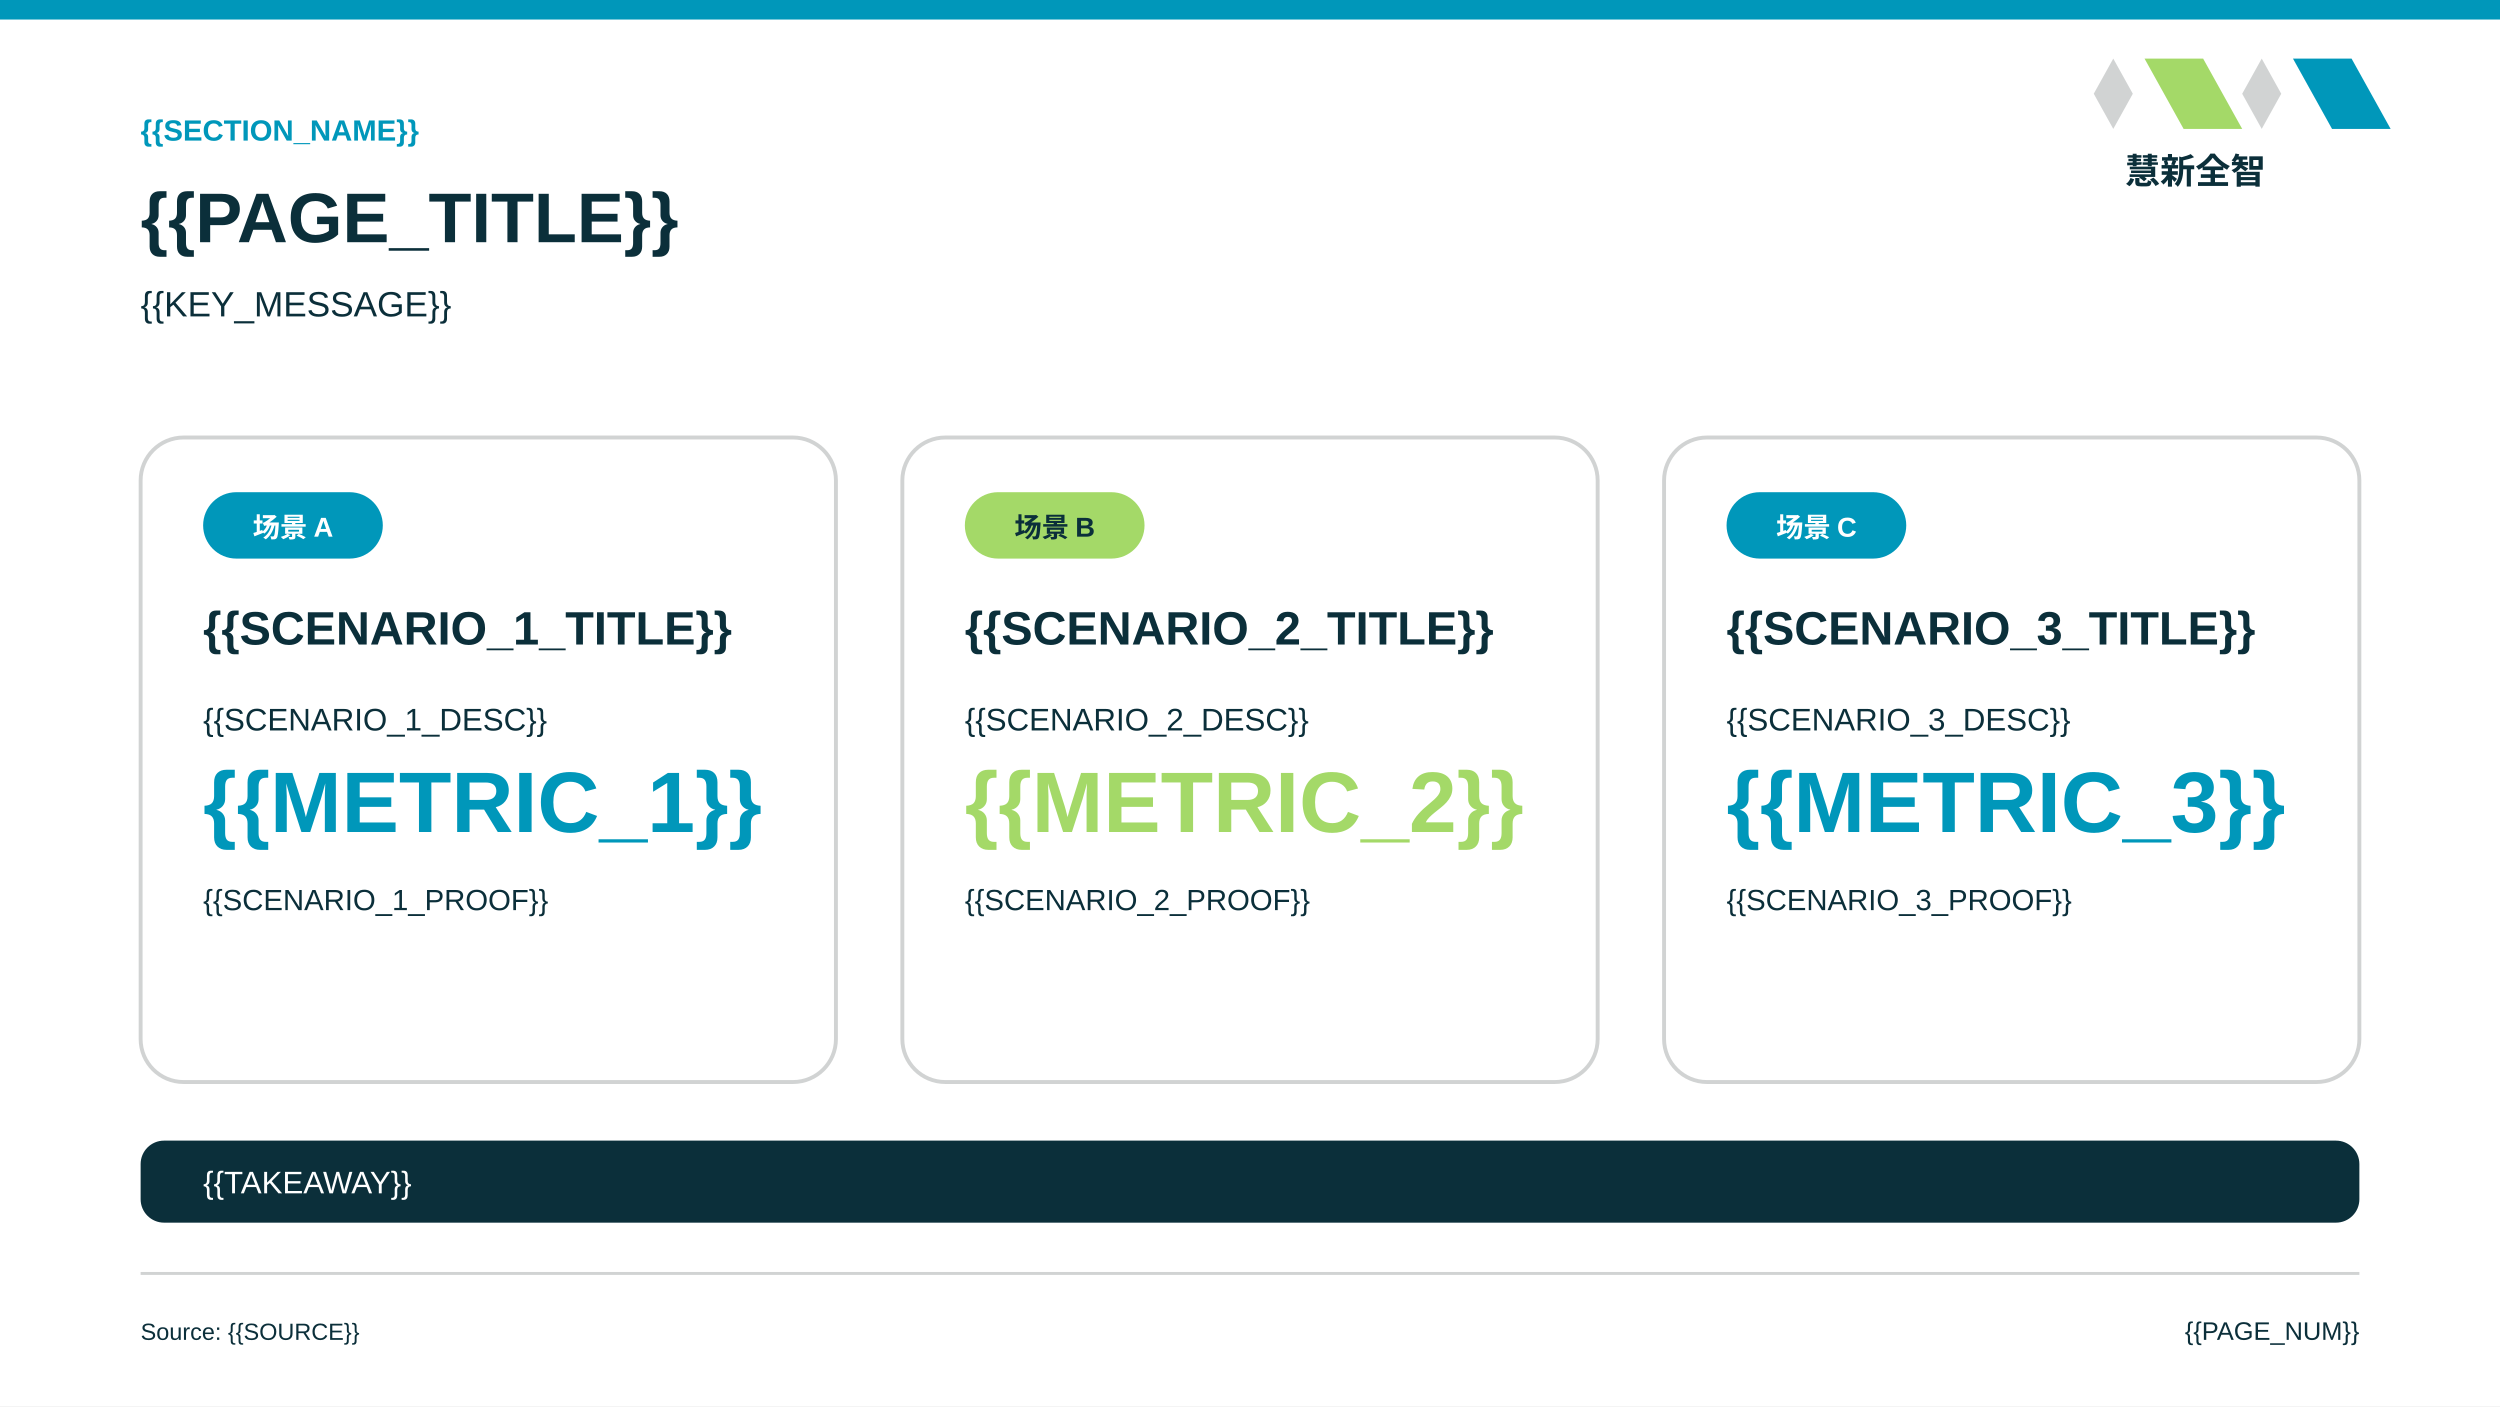
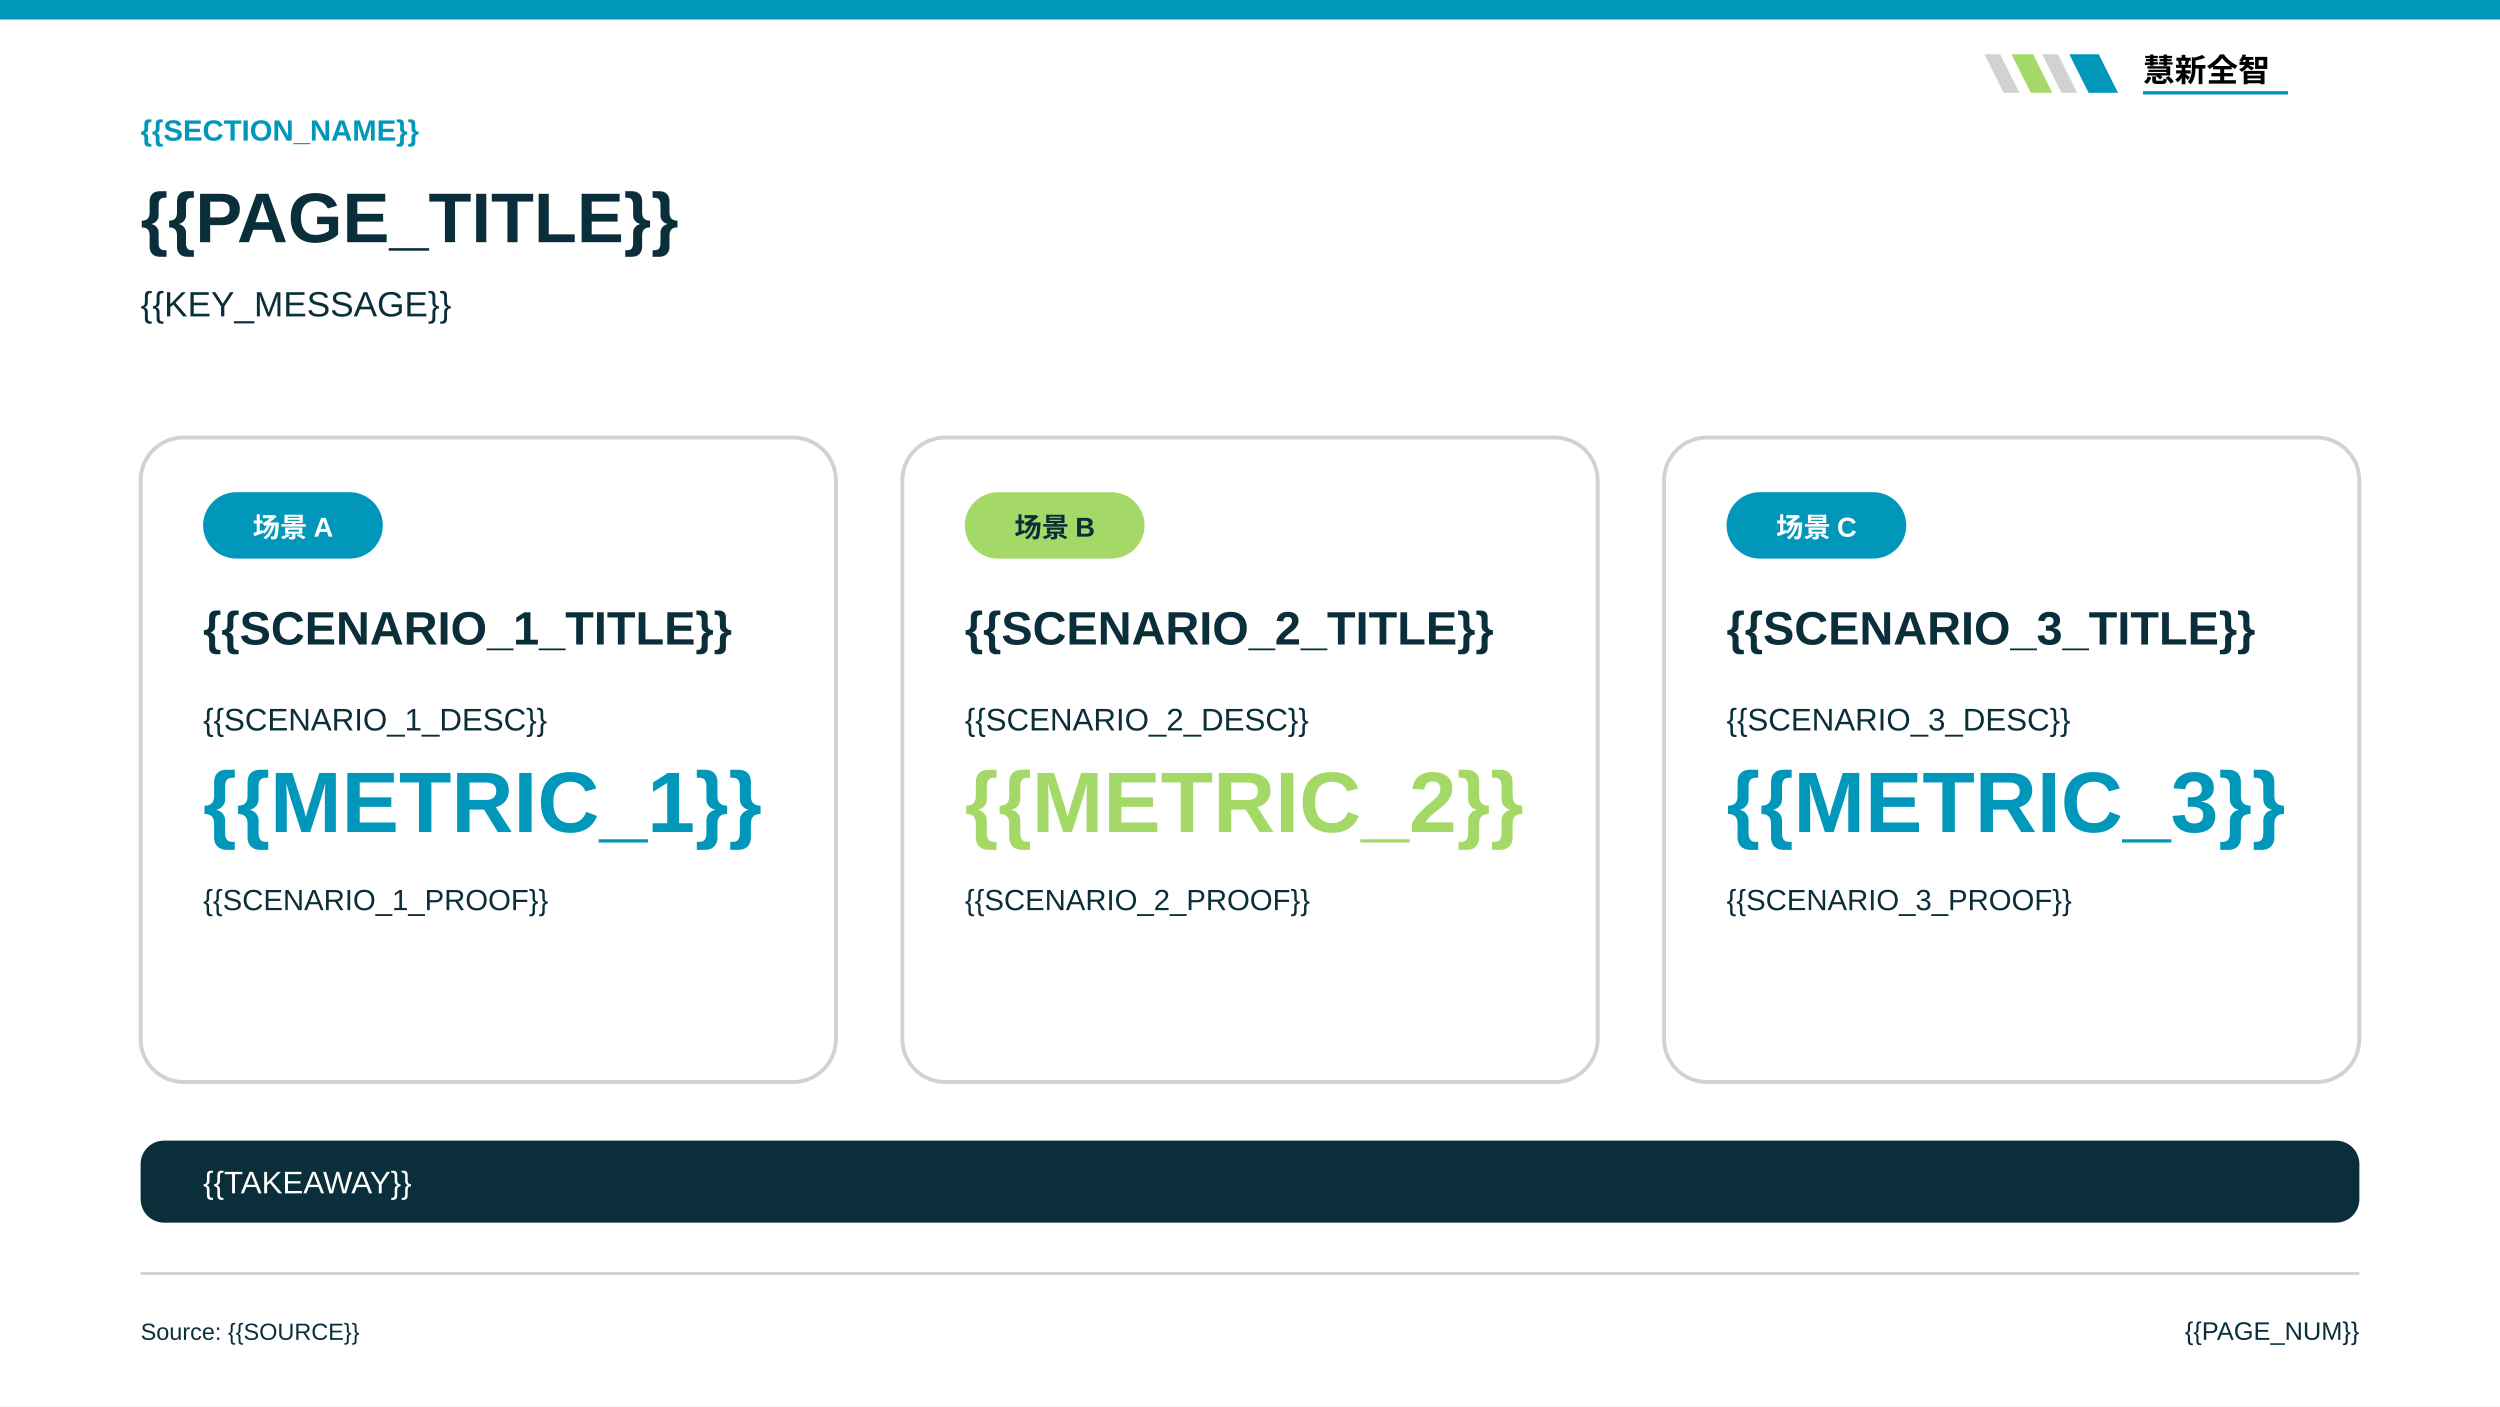
<svg xmlns="http://www.w3.org/2000/svg" viewBox="0 0 1280 720">
  <rect x="0" y="0" width="1280" height="720" fill="#FFFFFF" />
  <rect x="0" y="0" width="1280" height="10" fill="#0097BA" />
  <text x="72" y="72" fill="#0097BA" font-family="Microsoft YaHei, PingFang SC, Arial, sans-serif" font-size="15" font-weight="700">{{SECTION_NAME}}</text>
  <text x="72" y="124" fill="#0B2F3A" font-family="Microsoft YaHei, PingFang SC, Arial, sans-serif" font-size="36" font-weight="700">{{PAGE_TITLE}}</text>
  <text x="72" y="162" fill="#0B2F3A" font-family="Microsoft YaHei, PingFang SC, Arial, sans-serif" font-size="18">{{KEY_MESSAGE}}</text>
-   <g id="huixin-mark">
-     <polygon points="1072,48 1082,30 1092,48 1082,66" fill="#D1D3D3" />
-     <polygon points="1098,30 1128,30 1148,66 1118,66" fill="#A4D968" />
-     <polygon points="1148,48 1158,30 1168,48 1158,66" fill="#D1D3D3" />
-     <polygon points="1174,30 1204,30 1224,66 1194,66" fill="#0097BA" />
-     <text x="1088" y="94" fill="#0B2F3A" font-family="Microsoft YaHei, PingFang SC, Arial, sans-serif" font-size="18" font-weight="700">慧新全智</text>
+   <g id="huixin-logo" transform="translate(1016 22) scale(0.58)">
+     <polygon points="0,10 14,10 31,44 17,44" fill="#D1D3D3" />
+     <polygon points="24,10 43,10 60,44 41,44" fill="#A4D968" />
+     <polygon points="51,10 65,10 82,44 68,44" fill="#D1D3D3" />
+     <polygon points="75,10 101,10 118,44 92,44" fill="#0097BA" />
+     <text x="140" y="34" fill="#000000" font-family="Microsoft YaHei, PingFang SC, Arial, sans-serif" font-size="28" font-weight="700">慧新全智</text>
+     <line x1="140" y1="44" x2="268" y2="44" stroke="#0097BA" stroke-width="3" />
  </g>
  <rect x="72" y="224" width="356" height="330" rx="22" fill="#FFFFFF" stroke="#D1D3D3" stroke-width="2" />
  <rect x="104" y="252" width="92" height="34" rx="17" fill="#0097BA" />
  <text x="150" y="275" text-anchor="middle" fill="#FFFFFF" font-family="Microsoft YaHei, PingFang SC, Arial, sans-serif" font-size="14" font-weight="700">场景 A</text>
  <text x="104" y="330" fill="#0B2F3A" font-family="Microsoft YaHei, PingFang SC, Arial, sans-serif" font-size="24" font-weight="700">{{SCENARIO_1_TITLE}}</text>
  <text x="104" y="374" fill="#0B2F3A" font-family="Microsoft YaHei, PingFang SC, Arial, sans-serif" font-size="16">{{SCENARIO_1_DESC}}</text>
  <text x="104" y="426" fill="#0097BA" font-family="Microsoft YaHei, PingFang SC, Arial, sans-serif" font-size="44" font-weight="700">{{METRIC_1}}</text>
  <text x="104" y="466" fill="#0B2F3A" font-family="Microsoft YaHei, PingFang SC, Arial, sans-serif" font-size="15">{{SCENARIO_1_PROOF}}</text>
  <rect x="462" y="224" width="356" height="330" rx="22" fill="#FFFFFF" stroke="#D1D3D3" stroke-width="2" />
  <rect x="494" y="252" width="92" height="34" rx="17" fill="#A4D968" />
  <text x="540" y="275" text-anchor="middle" fill="#0B2F3A" font-family="Microsoft YaHei, PingFang SC, Arial, sans-serif" font-size="14" font-weight="700">场景 B</text>
  <text x="494" y="330" fill="#0B2F3A" font-family="Microsoft YaHei, PingFang SC, Arial, sans-serif" font-size="24" font-weight="700">{{SCENARIO_2_TITLE}}</text>
  <text x="494" y="374" fill="#0B2F3A" font-family="Microsoft YaHei, PingFang SC, Arial, sans-serif" font-size="16">{{SCENARIO_2_DESC}}</text>
  <text x="494" y="426" fill="#A4D968" font-family="Microsoft YaHei, PingFang SC, Arial, sans-serif" font-size="44" font-weight="700">{{METRIC_2}}</text>
  <text x="494" y="466" fill="#0B2F3A" font-family="Microsoft YaHei, PingFang SC, Arial, sans-serif" font-size="15">{{SCENARIO_2_PROOF}}</text>
  <rect x="852" y="224" width="356" height="330" rx="22" fill="#FFFFFF" stroke="#D1D3D3" stroke-width="2" />
  <rect x="884" y="252" width="92" height="34" rx="17" fill="#0097BA" />
  <text x="930" y="275" text-anchor="middle" fill="#FFFFFF" font-family="Microsoft YaHei, PingFang SC, Arial, sans-serif" font-size="14" font-weight="700">场景 C</text>
  <text x="884" y="330" fill="#0B2F3A" font-family="Microsoft YaHei, PingFang SC, Arial, sans-serif" font-size="24" font-weight="700">{{SCENARIO_3_TITLE}}</text>
  <text x="884" y="374" fill="#0B2F3A" font-family="Microsoft YaHei, PingFang SC, Arial, sans-serif" font-size="16">{{SCENARIO_3_DESC}}</text>
  <text x="884" y="426" fill="#0097BA" font-family="Microsoft YaHei, PingFang SC, Arial, sans-serif" font-size="44" font-weight="700">{{METRIC_3}}</text>
  <text x="884" y="466" fill="#0B2F3A" font-family="Microsoft YaHei, PingFang SC, Arial, sans-serif" font-size="15">{{SCENARIO_3_PROOF}}</text>
  <rect x="72" y="584" width="1136" height="42" rx="12" fill="#0B2F3A" />
  <text x="104" y="611" fill="#FFFFFF" font-family="Microsoft YaHei, PingFang SC, Arial, sans-serif" font-size="16">{{TAKEAWAY}}</text>
  <line x1="72" y1="652" x2="1208" y2="652" stroke="#D1D3D3" stroke-width="1.5" />
  <text x="72" y="686" fill="#0B2F3A" font-family="Microsoft YaHei, PingFang SC, Arial, sans-serif" font-size="12">Source: {{SOURCE}}</text>
  <text x="1208" y="686" text-anchor="end" fill="#0B2F3A" font-family="Microsoft YaHei, PingFang SC, Arial, sans-serif" font-size="13">{{PAGE_NUM}}</text>
</svg>
